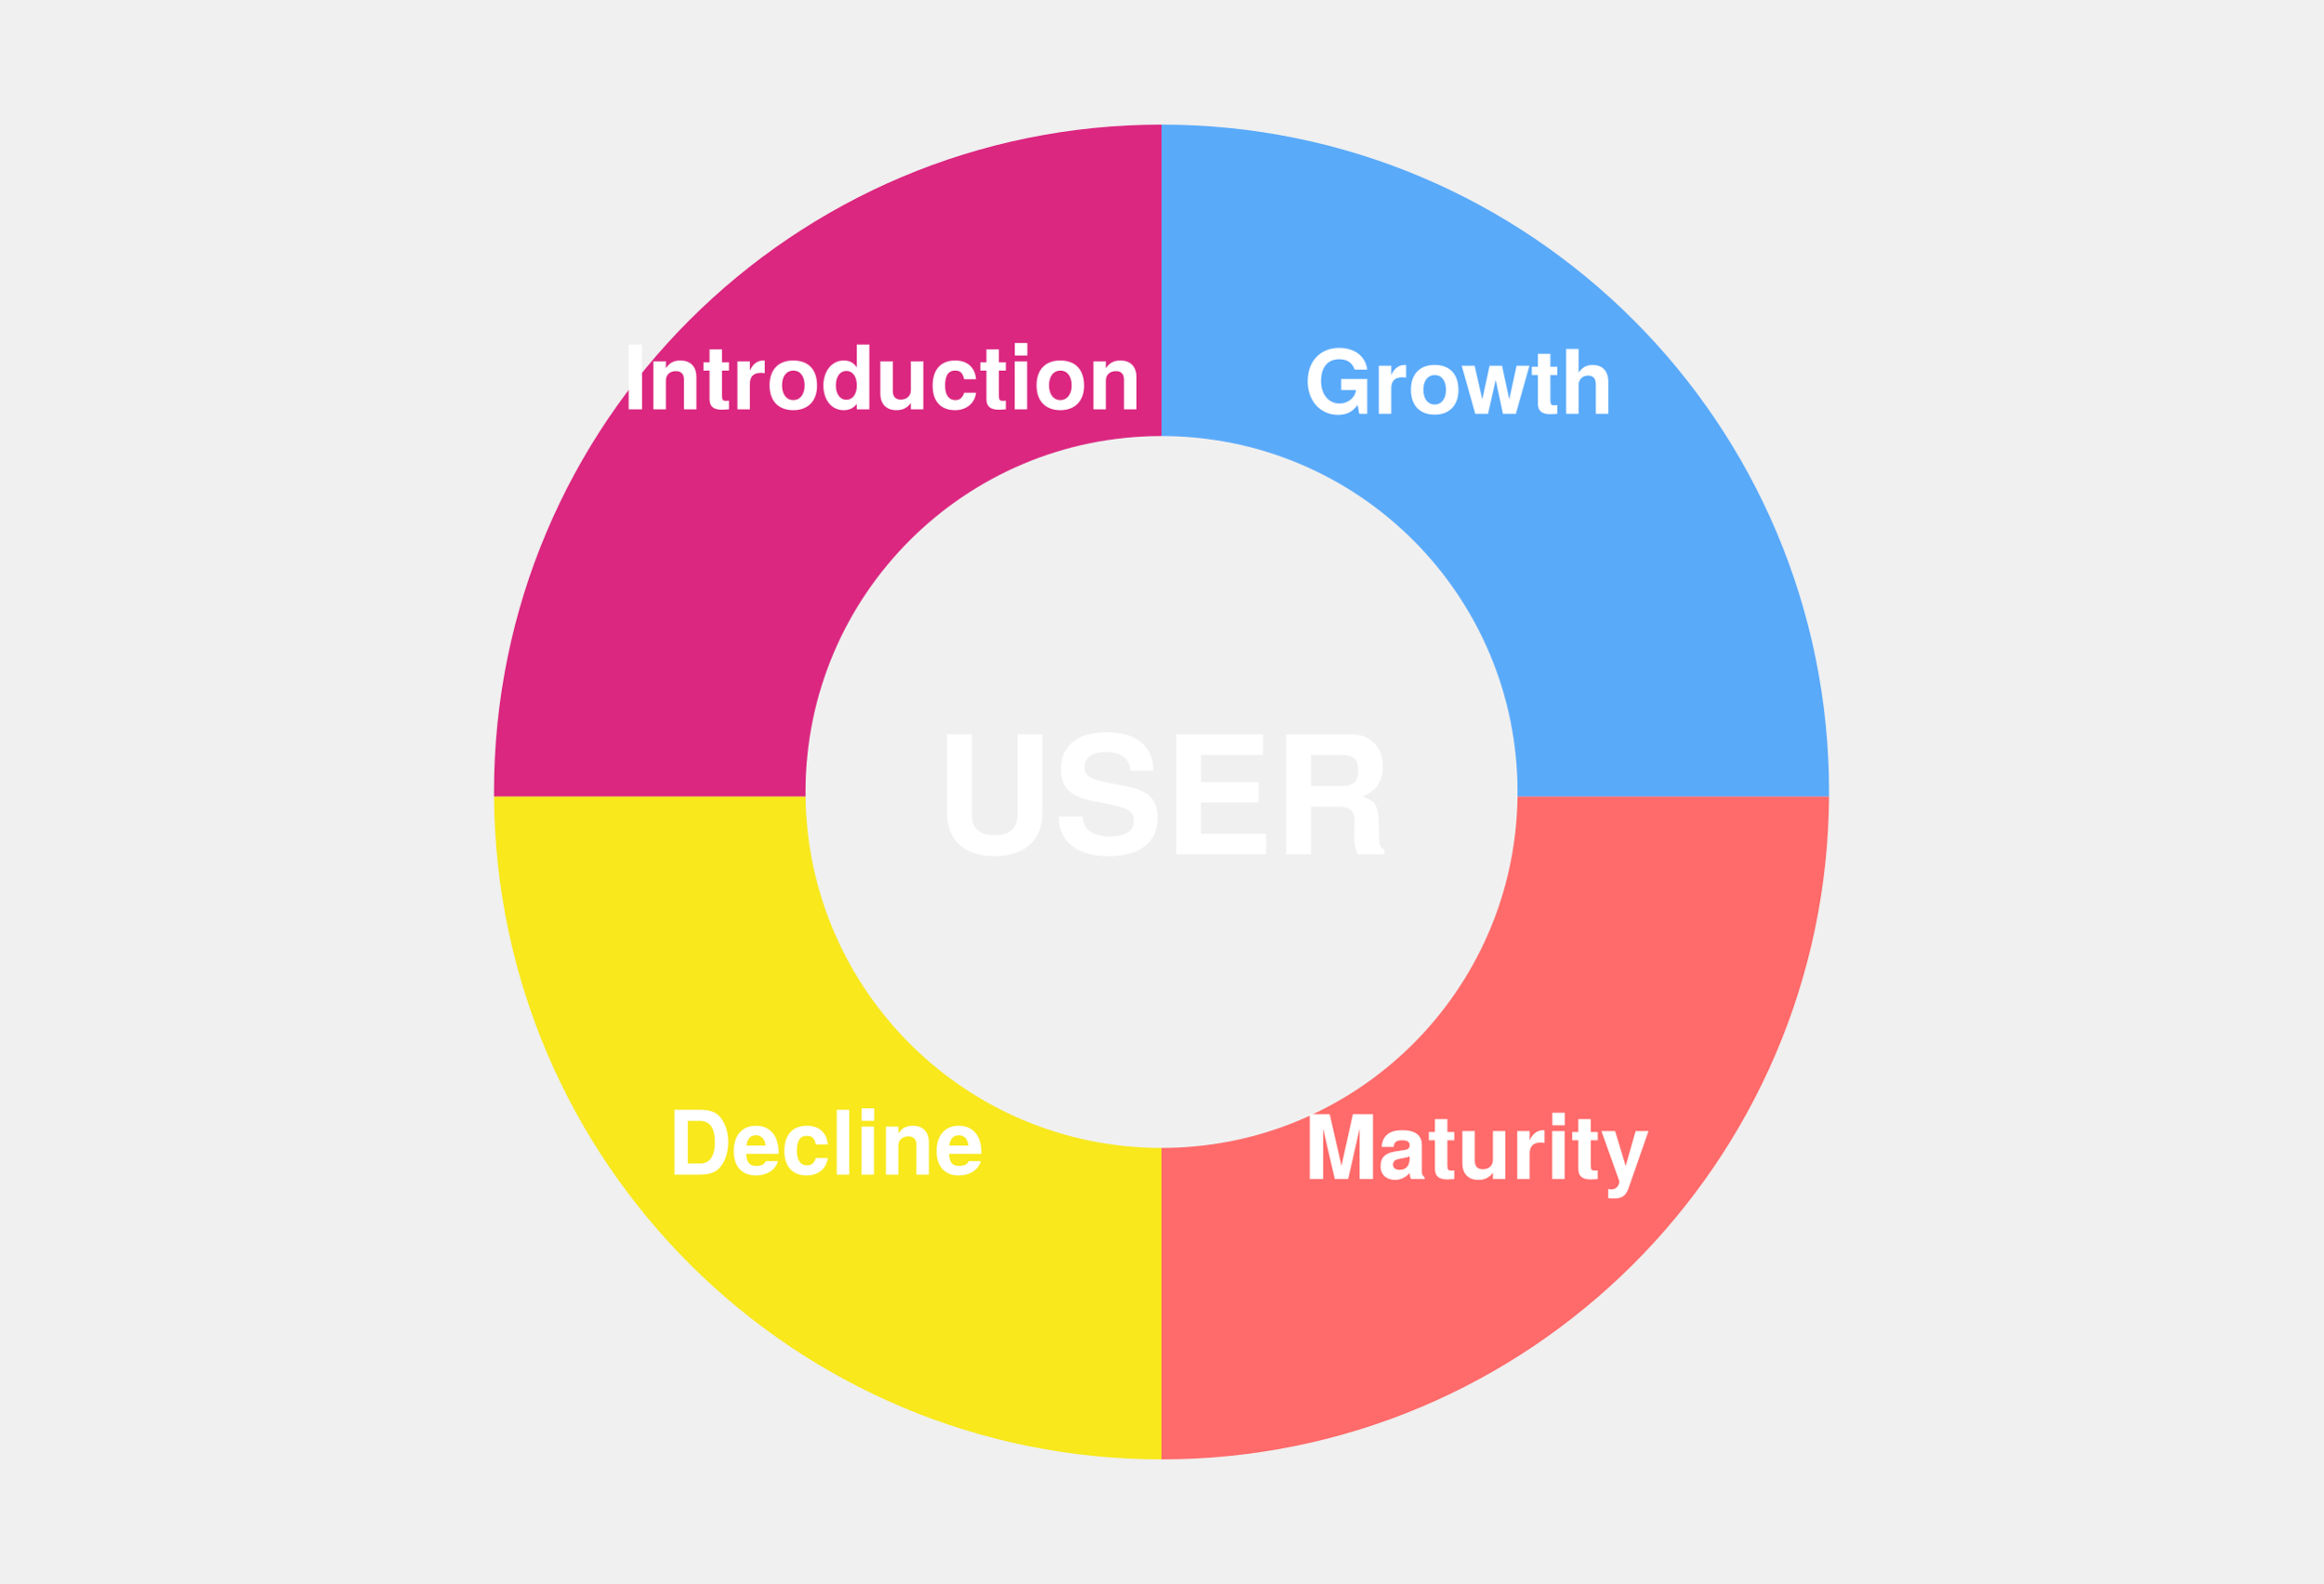
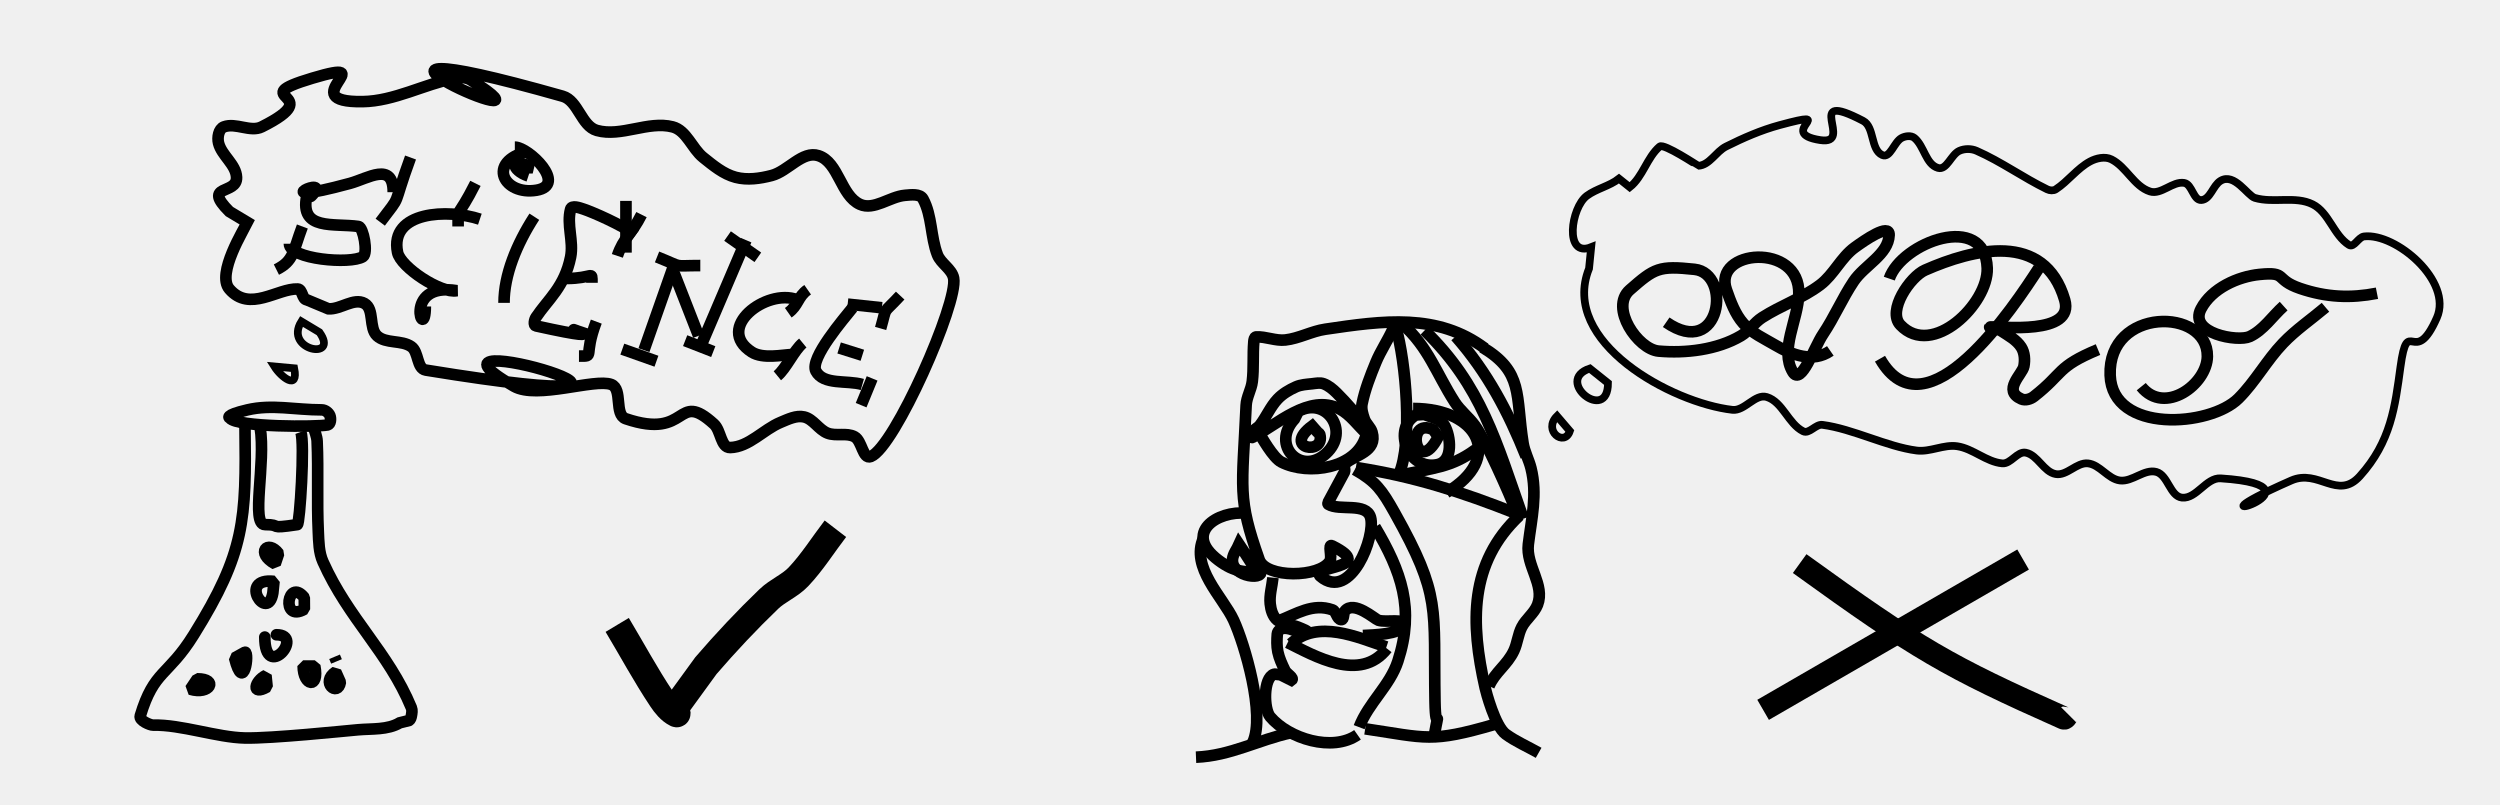
- <svg xmlns="http://www.w3.org/2000/svg" width="522px" height="356px" viewBox="0 0 522 356" version="1.1">
+ <svg xmlns="http://www.w3.org/2000/svg" width="646px" height="208px" viewBox="0 0 646 208" version="1.1">
  <defs />
  <g id="Page-1" stroke="none" stroke-width="1" fill="none" fill-rule="evenodd">
-     <g id="Artboard-5">
-       <path d="M111.003,179 C111.541,261.382 178.491,328 261,328 L261,258 C217.151,258 181.542,222.722 181.006,179 L111.003,179 Z" id="Combined-Shape" fill="#F8E81C" />
-       <path d="M410.997,179 C410.459,261.382 343.509,328 261,328 L261,258 C304.849,258 340.458,222.722 340.994,179 L410.997,179 Z" id="Combined-Shape" fill="#FF6A6A" />
-       <path d="M261,28 C178.157,28 111,95.157 111,178 C111,178.334 111.001,178.667 111.003,179 L181.006,179 C181.002,178.667 181,178.334 181,178 C181,133.817 216.817,98 261,98 L261,28 Z" id="Combined-Shape" fill="#DB2780" />
-       <path d="M410.997,179 C410.999,178.667 411,178.334 411,178 C411,95.157 343.843,28 261,28 L261,98 C305.183,98 341,133.817 341,178 C341,178.334 340.998,178.667 340.994,179 L410.997,179 Z" id="Combined-Shape" fill="#5AAAFA" />
-       <text id="Growth" font-family="HelveticaNeue-Bold, Helvetica Neue" font-size="20" font-weight="bold" fill="#FFFFFF">
-         <tspan x="293" y="93">Growth</tspan>
-       </text>
-       <text id="Maturity" font-family="HelveticaNeue-Bold, Helvetica Neue" font-size="20" font-weight="bold" fill="#FFFFFF">
-         <tspan x="293" y="265">Maturity</tspan>
-       </text>
-       <text id="Decline" font-family="HelveticaNeue-Bold, Helvetica Neue" font-size="20" font-weight="bold" fill="#FFFFFF">
-         <tspan x="150" y="264">Decline</tspan>
-       </text>
-       <text id="Introduction" font-family="HelveticaNeue-Bold, Helvetica Neue" font-size="20" font-weight="bold" fill="#FFFFFF">
-         <tspan x="140" y="92">Introduction</tspan>
-       </text>
-       <text id="USER" font-family="HelveticaNeue-Bold, Helvetica Neue" font-size="37" font-weight="bold" fill="#FFFFFF">
-         <tspan x="210" y="192">USER</tspan>
-       </text>
+     <g id="Artboard-1-Copy-4" stroke="#000000">
+       <g id="Group" transform="translate(71, 38)" stroke-width="3">
+         <path d="M30.609,11.665 C30.609,3.663 24.106,8.113 19.428,9.384 C-4.533,15.896 15.763,6.352 9.365,12.727 C9.102,12.989 8.32,12.362 8.247,12.727 C6.452,21.67 15.223,19.608 21.664,20.525 C22.87,20.697 24.165,27.446 22.782,28.323 C19.583,30.352 3.775,28.994 3.775,24.981" id="Path-97" />
+         <path d="M35.081,2.7 C29.972,16.7 33.226,11.477 27.254,19.411" id="Path-98" />
+         <path d="M7.129,20.525 C4.704,26.969 4.964,29.402 0.421,31.665" id="Path-99" />
+         <path d="M52.997,18.637 C44.821,15.922 29.585,16.541 31.727,27.209 C32.496,31.042 42.934,37.932 47.048,37.112 C32.654,34.722 38.906,51.352 38.906,41.183" id="Path-100" />
+         <path d="M51.852,9.384 C47.046,18.961 47.379,14.975 47.379,20.525" id="Path-101" />
+         <path d="M67.069,18 C62.456,25.153 59.242,33.072 59.242,40.253" id="Path-102" />
+         <path d="M65.386,1.13 C54.592,3.819 59.146,12.564 67.622,11.156 C75.729,9.81 65.596,0.016 62.032,0.016" id="Path-103" />
+         <path d="M61.061,2 C62.179,3.114 65.829,6.047 64.415,5.342 L66.651,5.342 C60.448,2.252 61.068,6.005 65.533,7.488" id="Path-104" />
+         <path d="M93.22,22.723 C89.69,20.085 82.086,16.796 79.803,16.038 C78.742,15.686 76.741,14.963 76.449,16.038 C75.37,20.014 77.256,24.354 76.449,28.393 C74.906,36.115 70.634,39.312 67.504,43.99 C67.091,44.607 66.777,46.056 67.504,46.218 C92.768,51.812 68.804,44.421 80.921,48.446" id="Path-105" />
+         <path d="M75.331,33.963 C82.333,33.963 81.961,31.761 81.961,35.077" id="Path-106" />
+         <polyline id="Path-107" points="90.747 13.91 90.747 20.595 90.747 25.051 90.747 26.165 90.747 27.279" />
+         <path d="M83.079,45.104 C79.594,54.364 82.909,54.016 78.606,54.016" id="Path-108" />
+         <path d="M98.779,28.393 C106.1,31.311 102.363,30.621 109.96,30.621" id="Path-109" />
+         <path d="M103.224,30.225 L95.397,52.478" id="Path-110" />
+         <path d="M89.804,52.215 L98.623,55.339" id="Path-111" />
+         <path d="M102.886,31.776 L109.517,48.766" id="Path-112" />
+         <path d="M106.043,50.025 C108.464,50.969 110.885,51.913 113.306,52.856" id="Path-113" />
+         <path d="M121.776,24.049 L110.148,51.283" id="Path-114" />
+         <path d="M117,23 C119.609,24.829 122.218,26.658 124.826,28.488" id="Path-115" />
+         <path d="M134.936,39.439 C127.043,36.491 113.537,46.705 123.252,52.969 C126.106,54.808 131.141,53.703 133.673,53.598" id="Path-116" />
+         <path d="M137.695,36.865 C135.086,38.695 135.293,40.986 132.685,42.815" id="Path-117" />
+         <path d="M136.442,50.643 C134.206,52.473 132.102,57.269 129.866,59.098" id="Path-118" />
+         <path d="M148.04,40.586 C150.987,40.9 153.934,41.215 156.881,41.53" id="Path-119" />
+         <path d="M149.303,41.53 C147.205,44.178 138.13,54.65 139.83,57.89 C141.759,61.567 147.83,60.198 151.829,61.351" id="Path-120" />
+         <path d="M145.83,51.913 C147.83,52.542 149.829,53.171 151.829,53.8" id="Path-121" />
+         <path d="M154.355,59.778 C153.408,62.086 152.461,64.393 151.513,66.7" id="Path-122" />
+         <path d="M161.604,38.383 C156.776,43.596 158.327,40.69 156.552,46.878" id="Path-123" />
+         <path d="M94.765,17.46 C92.231,22.508 90.081,23.464 88.523,28.121" id="Path-124" />
+       </g>
+       <g id="Group-2" transform="translate(36, 105)" stroke-width="3">
+         <path d="M23.396,3.029 C25.237,5.431 46.076,5.333 48.652,4.805 C49.462,4.639 49.55,3.177 49.253,2.409 C48.944,1.607 48.011,0.911 47.149,0.911 C40.215,0.911 34.249,-0.57 27.935,0.911 C21.621,2.392 23.396,3.029 23.396,3.029 Z" id="Path-125" />
+         <path d="M27.305,5.104 C27.622,29.429 27.363,37.65 14.075,59.014 C7.332,69.855 3.837,68.05 0.244,79.979 C-0.122,81.194 2.848,82.393 3.552,82.375 C10.777,82.19 20.079,85.555 27.305,85.699 C34.245,85.837 53.083,83.871 56.526,83.573 C60.143,83.26 64.181,83.636 67.294,81.776 L69.699,81.177 C70.083,80.947 70.22,80.418 70.3,79.979 C70.426,79.291 70.568,78.528 70.3,77.882 C64.313,63.442 54.082,54.97 47.449,40.145 C46.376,37.747 46.373,34.982 46.247,32.358 C45.871,24.58 46.293,16.777 45.946,8.998 C45.891,7.764 45.345,6.602 45.044,5.404" id="Path-126" />
+         <path d="M31.213,5.404 C32.724,14.735 28.78,30.561 32.459,30.561 C37.239,30.561 32.746,31.776 40.835,30.561 C41.474,30.466 42.79,9.399 41.737,6.602" id="Path-127" />
+         <path d="M36.011,38.036 C33.207,34.311 29.895,37.846 35.109,40.732 L36.011,38.036 Z" id="Path-128" stroke-linecap="round" stroke-linejoin="bevel" />
+         <path d="M34.808,45.224 C25.241,44.165 33.193,56.08 34.508,48.219 L34.808,45.224 Z" id="Path-129" stroke-linecap="round" stroke-linejoin="bevel" />
+         <path d="M42.626,49.417 C38.336,44.057 36.443,55.964 42.647,52.433 L42.626,49.417 Z" id="Path-130" stroke-linecap="round" stroke-linejoin="bevel" />
+         <path d="M35.431,59.022 C42.884,59.022 32.424,71.348 32.424,59.621" id="Path-131" stroke-linecap="round" stroke-linejoin="bevel" />
+         <path d="M24.607,65.012 C26.985,74.488 28.493,63.515 27.313,63.515 L24.607,65.012 Z" id="Path-132" stroke-linecap="round" stroke-linejoin="bevel" />
+         <path d="M32.725,69.505 C29.752,70.985 28.827,74.89 33.026,72.5 L32.725,69.505 Z" id="Path-133" stroke-linecap="round" stroke-linejoin="bevel" />
+         <path d="M14.985,70.403 C20.498,70.403 18.25,74.613 13.181,73.099 L14.985,70.403 Z" id="Path-134" stroke-linecap="round" stroke-linejoin="bevel" />
+         <path d="M42.333,67.109 C42.333,72.312 46.549,73.129 45.34,67.109 L42.333,67.109 Z" id="Path-135" stroke-linecap="round" stroke-linejoin="bevel" />
+         <path d="M50.451,64.713 C50.618,65.112 50.785,65.511 50.951,65.911 L50.451,64.713 Z" id="Path-136" />
+         <path d="M50.752,68.592 C46.702,71.282 51.301,75.197 51.955,71.287 L50.752,68.592 Z" id="Path-137" stroke-linecap="round" stroke-linejoin="bevel" />
+       </g>
+       <path d="M70.903,94.699 C72.6,97.414 77.204,101.063 76.024,95.165 L70.903,94.699 Z" id="Path-126" stroke-width="2" />
+       <path d="M77.887,83.06 C73.216,90.533 87.835,93.264 82.542,85.853 L77.887,83.06 Z" id="Path-127" stroke-width="2" />
+       <path d="M63.92,57.454 C63.118,59.138 55.879,70.73 59.264,74.68 C64.511,80.801 71.691,74.469 76.955,74.68 C78.167,74.728 78.074,77.398 79.283,77.473 L84.87,79.801 C88.002,79.997 91.438,76.88 94.181,78.404 C96.801,79.86 95.238,84.752 97.44,86.784 C99.712,88.882 103.757,87.798 106.286,89.578 C108.223,90.941 107.673,95.248 110.011,95.63 C197.727,109.951 100.096,81.119 132.823,99.82 C138.783,103.226 153.669,97.718 157.964,99.355 C160.953,100.494 158.66,107.168 161.688,108.2 C178.266,113.852 174.502,100.507 184.501,109.597 C186.316,111.248 186.238,115.716 188.691,115.649 C193.547,115.518 197.239,110.992 201.727,109.132 C203.639,108.339 205.762,107.269 207.779,107.735 C210.17,108.287 211.547,111.028 213.831,111.925 C216.017,112.784 218.75,111.738 220.815,112.856 C222.754,113.907 222.951,118.781 225.005,117.977 C231.155,115.571 247.646,78.218 246.421,71.886 C245.954,69.477 243.115,68.123 242.231,65.834 C240.44,61.2 240.885,55.763 238.506,51.402 C237.748,50.012 235.427,50.335 233.851,50.47 C229.908,50.808 225.808,54.447 222.211,52.798 C217.208,50.505 216.736,41.937 211.503,40.228 C207.339,38.868 203.638,44.243 199.399,45.349 C196.392,46.134 193.093,46.606 190.088,45.815 C186.922,44.982 184.264,42.739 181.707,40.694 C178.794,38.363 177.409,33.698 173.793,32.779 C167.469,31.171 160.525,35.462 154.239,33.71 C150.222,32.591 149.405,26.001 145.393,24.864 C70.393,3.614 150.005,38.583 121.65,20.674 C120.461,19.924 118.838,19.933 117.46,20.209 C109.451,21.811 101.882,26.134 93.716,26.261 C75.066,26.553 99.651,14.518 80.68,20.209 C62.431,25.683 85.489,23.857 67.644,32.779 C64.729,34.236 60.919,31.635 57.867,32.779 C56.489,33.296 56.114,35.541 56.471,36.969 C57.279,40.202 60.988,42.486 61.126,45.815 C61.319,50.439 52.086,47.483 59.264,54.661 L63.92,57.454 Z" id="Path-128" stroke-width="3" />
+       <path d="M159.484,161.476 C163.307,167.847 166.831,174.407 170.952,180.589 C171.952,182.088 173.163,183.606 174.775,184.412 C175.344,184.696 174.359,182.983 174.775,182.5 L182.42,171.988 C187.57,166.014 192.977,160.248 198.666,154.786 C200.964,152.58 204.121,151.365 206.311,149.052 C209.905,145.259 212.683,140.77 215.868,136.628" id="Path-129" stroke-width="7" />
+       <g id="Group" transform="translate(308.7695, 83)" stroke-width="3">
+         <path d="M74.939,7.035 C62.674,-2.167 48.6,-0.128 33.671,2.073 C30.147,2.593 26.893,4.458 23.353,4.852 C20.842,5.131 18.338,3.935 15.814,4.058 C15.371,4.08 15.257,4.807 15.219,5.249 C14.923,8.678 15.233,12.15 14.822,15.568 C14.568,17.671 13.331,19.604 13.234,21.72 C12.233,43.626 10.926,45.549 16.607,61.608 C18.332,66.483 32.266,66.279 34.861,62.005 C35.555,60.861 34.26,57.438 35.456,58.036 C47.393,64.005 29.17,63.215 32.48,65.974 C40.273,72.469 46.766,55.559 45.377,50.693 C44.249,46.747 37.34,49.09 34.464,47.32 C34.295,47.216 34.384,46.906 34.464,46.724 L38.631,38.985 C38.925,38.316 38.294,37.299 38.829,36.802 C41.281,34.525 47.25,33.753 45.773,28.666 C45.41,27.413 44.222,26.523 43.789,25.292 C43.346,24.03 42.928,22.634 43.194,21.323 C43.942,17.633 45.33,14.088 46.765,10.607 C47.983,7.653 49.817,4.986 51.13,2.073 C51.35,1.587 51.263,1.015 51.329,0.486" id="Path-130" />
+         <path d="M44.37,29.062 C42.055,26.946 40.205,24.166 37.426,22.712 C29.494,18.562 21.007,26.954 14.807,30.055 C14.393,30.262 14.562,29.058 14.807,28.666 C15.279,27.911 16.249,27.586 16.791,26.879 C18.444,24.725 19.495,22.111 21.354,20.132 C22.661,18.742 24.373,17.732 26.116,16.957 C27.408,16.383 28.878,16.319 30.283,16.163 C31.269,16.054 32.33,15.815 33.259,16.163 C34.548,16.647 35.65,17.58 36.632,18.545 C39.305,21.17 41.658,24.101 44.171,26.879 L44.37,29.062 Z" id="Path-131" />
+         <path d="M16.196,28.269 C17.254,29.962 20.146,35.28 22.347,36.405 C29.347,39.984 41.779,38.032 44.171,29.658" id="Path-132" />
+         <path d="M25.719,25.292 C19.544,32.03 27.374,40.086 33.854,34.222 C40.26,28.426 33.869,19.33 26.711,23.307 L25.719,25.292 Z" id="Path-133" />
+         <path d="M30.283,27.078 C22.421,32.975 33.77,34.775 32.267,29.261 C32.193,28.99 31.87,28.864 31.672,28.666 L30.283,27.078 Z" id="Path-134" />
+         <path d="M51.909,1.478 C54.533,10.562 56.308,31.287 52.703,39.58" id="Path-135" />
+         <path d="M41.592,37.794 C56.693,40.134 68.825,44.081 83.059,49.701" id="Path-136" />
+         <path d="M74.277,6.733 C84.989,13.162 82.818,19.04 84.798,31.513 C85.151,33.739 86.287,35.775 86.834,37.962 C88.54,44.787 86.963,50.986 86.155,57.65 C85.483,63.194 90.51,68.151 88.531,73.264 C87.681,75.46 85.535,76.941 84.458,79.035 C83.477,80.944 83.33,83.2 82.422,85.145 C80.699,88.839 77.541,90.654 75.974,94.31" id="Path-137" />
+         <path d="M53.564,0.689 C60.356,6.728 62.316,13.37 67.099,20.855 C68.535,23.102 70.739,24.768 72.316,26.919 C75.345,31.05 80.973,44 83.172,49.341" id="Path-138" />
+         <path d="M59.344,2.381 C74.053,16.684 77.839,31.059 84.864,51.033" id="Path-139" />
+         <path d="M67.381,3.932 C75.55,13.169 80.971,23.46 85.569,34.957" id="Path-140" />
+         <path d="M56.384,22.547 C73.19,22.547 80.003,35.345 64.984,44.264" id="Path-141" />
+         <path d="M72.598,33.124 C66.125,37.909 61.554,37.846 52.718,39.893" id="Path-142" />
+         <path d="M59.203,24.098 C60.912,24.77 63.495,25.177 64.561,27.06 C65.983,29.57 66.951,36.199 62.587,37.072 C54.96,38.598 51.014,27.711 57.088,24.239 L59.203,24.098 Z" id="Path-143" />
+         <path d="M61.6,28.047 C54.089,24.541 57.218,40.749 62.869,29.88 L61.6,28.047 Z" id="Path-144" />
+         <path d="M83.877,50.187 C70.81,62.51 71.198,77.97 74.994,94.749 C75.208,95.692 77.534,104.706 80.352,106.736 C82.982,108.63 85.992,109.933 88.812,111.531" id="Path-145" />
+         <path d="M41.307,38.341 C46.777,41.441 48.322,43.634 51.6,49.482 C63.77,71.199 61.602,73.861 62.033,98.275 C62.201,107.784 63.5,97.67 61.751,107.582" id="Path-146" />
+         <path d="M46.524,53.148 C53.332,64.617 56.854,74.29 52.446,87.839 C50.365,94.236 44.851,98.583 42.435,104.903" id="Path-147" />
+         <path d="M43.986,105.326 C59.93,107.701 60.964,108.963 77.401,104.198" id="Path-148" />
+         <path d="M42.012,106.877 C35.564,111.392 24.264,107.884 19.454,102.224 C17.732,100.198 17.627,92.09 20.44,91.224 C20.89,91.086 21.465,91.494 21.85,91.224 L24.952,92.775 C25.785,92.192 23.701,91.153 23.26,90.237 C22.519,88.695 21.777,87.117 21.427,85.442 C21.11,83.923 21.17,82.336 21.286,80.788 C21.315,80.411 21.555,80.038 21.85,79.801 C23.858,78.195 27.679,81.426 29.041,80.647 C29.833,80.195 27.621,79.461 26.785,79.096 C25.014,78.323 22.775,78.494 21.286,77.263 C20.102,76.284 19.61,74.561 19.454,73.032 C19.222,70.776 19.924,68.52 20.158,66.263" id="Path-149" />
+         <path d="M21.709,77.404 C26.268,75.644 30.424,72.793 35.527,74.584 C36.595,74.958 36.655,77.024 37.782,77.122 C38.6,77.193 38.25,75.501 38.769,74.866 C41.068,72.056 46.477,76.956 47.37,77.263 C49.462,77.982 54.555,76.574 53.856,78.673 C53.106,80.921 46.205,81.065 43.422,81.212" id="Path-150" />
+         <path d="M24.811,83.327 C31.791,76.98 41.953,81.662 49.485,84.173" id="Path-151" />
+         <path d="M23.965,83.045 C30.908,86.468 42.723,93.473 49.626,84.596" id="Path-152" />
+         <path d="M13.391,49.623 C5.721,48.831 -3.17,54.791 6.053,61.751 C10.327,64.976 13.22,65.053 18.038,64.571" id="Path-153" />
+         <path d="M11.411,57.661 C10.847,58.93 9.869,60.088 9.719,61.469 C9.196,66.278 19.082,67.184 16.628,64.007 C7.34,51.986 22.029,73.957 12.539,59.353 L11.411,57.661 Z" id="Path-154" />
+         <path d="M2.246,55.969 C-1.258,63.563 7.263,71.324 10.001,77.263 C12.819,83.376 18.258,101.732 14.936,108.852" id="Path-155" />
+         <path d="M0.273,112.659 C9.237,112.293 16.294,108.184 24.946,106.313" id="Path-156" />
+       </g>
+       <g id="Group" transform="translate(516, 83) rotate(6) translate(-516, -83) translate(419, 62)" stroke-width="3">
+         <path d="M12.041,30.2 C27.155,38.47 27.689,15.835 17.885,15.835 C8.642,15.835 7.612,16.588 1.813,22.871 C-2.942,28.022 5.519,37.913 10.872,37.822 C17.821,37.704 25.83,35.953 31.62,31.666 C33.56,30.229 34.704,27.9 36.587,26.389 C41.062,22.798 46.425,20.343 50.614,16.421 C53.819,13.421 55.234,8.796 58.504,5.868 C60.844,3.772 66.77,-1.376 66.979,1.764 C67.313,6.797 61.433,10.199 59.089,14.662 C56.65,19.306 55.108,24.388 52.66,29.027 C50.713,32.717 48.451,42.908 45.939,39.581 C41.878,34.204 45.876,26.078 45.354,19.353 C44.313,5.945 21.911,10.221 26.652,20.232 C28.043,23.171 29.522,26.243 31.912,28.441 C34.353,30.686 37.668,31.747 40.679,33.131 C45.289,35.251 50.88,36.672 54.998,33.131" id="Path-157" />
+         <path d="M68.192,12.963 C70.399,3.34 91.035,-7.011 93.079,7.634 C94.349,16.73 81.429,32.363 72.314,24.59 C68.415,21.266 73.538,11.875 77.143,9.814 C88.889,3.1 106.758,-3.575 113.845,13.69 C117.51,22.621 97.944,22.205 95.494,22.652 C94.514,22.831 97.506,22.922 98.391,23.379 C100.357,24.393 102.564,25.281 103.945,27.013 C104.981,28.312 105.294,30.199 105.152,31.857 C104.972,33.969 100.196,38.676 105.394,40.335 C106.437,40.668 107.743,40.127 108.532,39.366 C115.66,32.491 113.463,31.185 123.744,25.559" id="Path-158" />
+         <path d="M106.359,6.181 C101.151,16.474 82.038,53.34 67.968,33.795" id="Path-159" />
+         <path d="M170.279,9.374 C167.653,12.286 165.749,16.077 162.4,18.11 C159.509,19.866 146.46,18.984 149.13,12.286 C151.345,6.732 157.703,3.033 163.229,1.886 C170.509,0.375 167.088,2.795 174.011,4.382 C180.963,5.976 187.303,5.591 193.915,3.55" id="Path-160" />
+         <path d="M181.06,8.542 C177.743,12.009 174.041,15.142 171.108,18.942 C167.376,23.778 165.011,29.597 161.156,34.334 C154.602,42.389 129.702,46.827 127.567,31.838 C125.076,14.343 150.834,11.715 152.033,24.35 C152.716,31.549 142.649,40.728 135.861,33.918" id="Path-161" />
+       </g>
+       <path d="M410.809,95.219 C401.411,98.352 415.505,109.595 415.505,98.976 L410.809,95.219 Z" id="Path-163" stroke-width="2" />
+       <path d="M411.161,63.862 C404.126,66.676 405.91,53.638 410.054,50.584 C412.578,48.725 415.892,48.101 418.353,46.159 L421.119,48.372 C424.535,45.675 425.559,40.693 428.864,37.86 C429.921,36.954 438.751,42.842 438.822,42.839 C441.735,42.718 443.406,39.164 446.013,37.86 C450.455,35.64 455.051,33.624 459.844,32.328 C476.064,27.945 458.52,34.38 470.355,36.201 C479.43,37.597 465.405,22.867 481.419,31.222 C484.421,32.788 483.305,38.698 486.398,40.073 C488.427,40.975 489.418,36.693 491.377,35.648 C492.353,35.127 493.842,34.944 494.696,35.648 C497.231,37.735 497.625,42.491 500.782,43.393 C503.053,44.041 504.156,39.926 506.314,38.967 C507.662,38.368 509.389,38.374 510.74,38.967 C517.087,41.753 522.763,45.892 528.996,48.925 C529.659,49.247 530.59,49.327 531.209,48.925 C534.396,46.853 536.713,43.535 540.06,41.733 C541.692,40.854 543.935,40.351 545.592,41.18 C549.457,43.112 551.439,48.148 555.55,49.478 C558.444,50.414 561.402,46.765 564.402,47.265 C566.46,47.608 566.745,51.813 568.827,51.691 C571.17,51.553 571.794,47.919 573.806,46.712 C577.367,44.575 580.786,50.581 582.658,51.138 C587.46,52.565 593.114,50.557 597.595,52.797 C601.8,54.9 603.013,60.817 606.999,63.308 C608.26,64.096 609.395,61.269 610.872,61.096 C619.067,60.131 633.844,72.657 629.681,82.118 C623.809,95.464 622.174,80.928 620.277,94.842 C618.889,105.019 617.833,114.139 609.765,123.056 C604.046,129.377 599.087,121.071 592.063,124.162 C559.56,138.463 605.044,125.624 573.806,123.609 C570.103,123.37 567.541,128.957 563.848,128.588 C560.735,128.277 560.227,122.782 557.21,121.949 C554.105,121.093 551.001,124.562 547.805,124.162 C544.695,123.773 542.626,120.048 539.507,119.736 C536.606,119.446 534.082,122.998 531.209,122.503 C528.082,121.963 526.575,117.593 523.464,116.97 C521.279,116.533 519.597,119.944 517.378,119.736 C513.252,119.35 509.859,115.925 505.761,115.311 C502.277,114.788 498.744,116.868 495.25,116.417 C487.549,115.424 478.779,110.805 470.908,109.779 C469.173,109.552 467.494,112.221 465.929,111.438 C462.079,109.513 460.645,103.835 456.525,102.587 C453.509,101.673 450.804,106.261 447.673,105.906 C432.065,104.139 402.986,88.449 410.608,69.394 L411.161,63.862 Z" id="Path-163" stroke-width="2" />
+       <path d="M402.335,107.516 C398.588,111.263 404.257,115.58 405.655,111.389 L402.335,107.516 Z" id="Path-164" stroke-width="2" />
+       <path d="M465.032,145.633 C495.607,167.715 503.255,172.185 533.263,185.522 C533.715,185.723 533.963,184.822 534.313,184.472" id="Path-165" stroke-width="6" />
+       <path d="M522.766,144.583 L455.585,183.423" id="Path-166" stroke-width="6" />
    </g>
  </g>
</svg>
